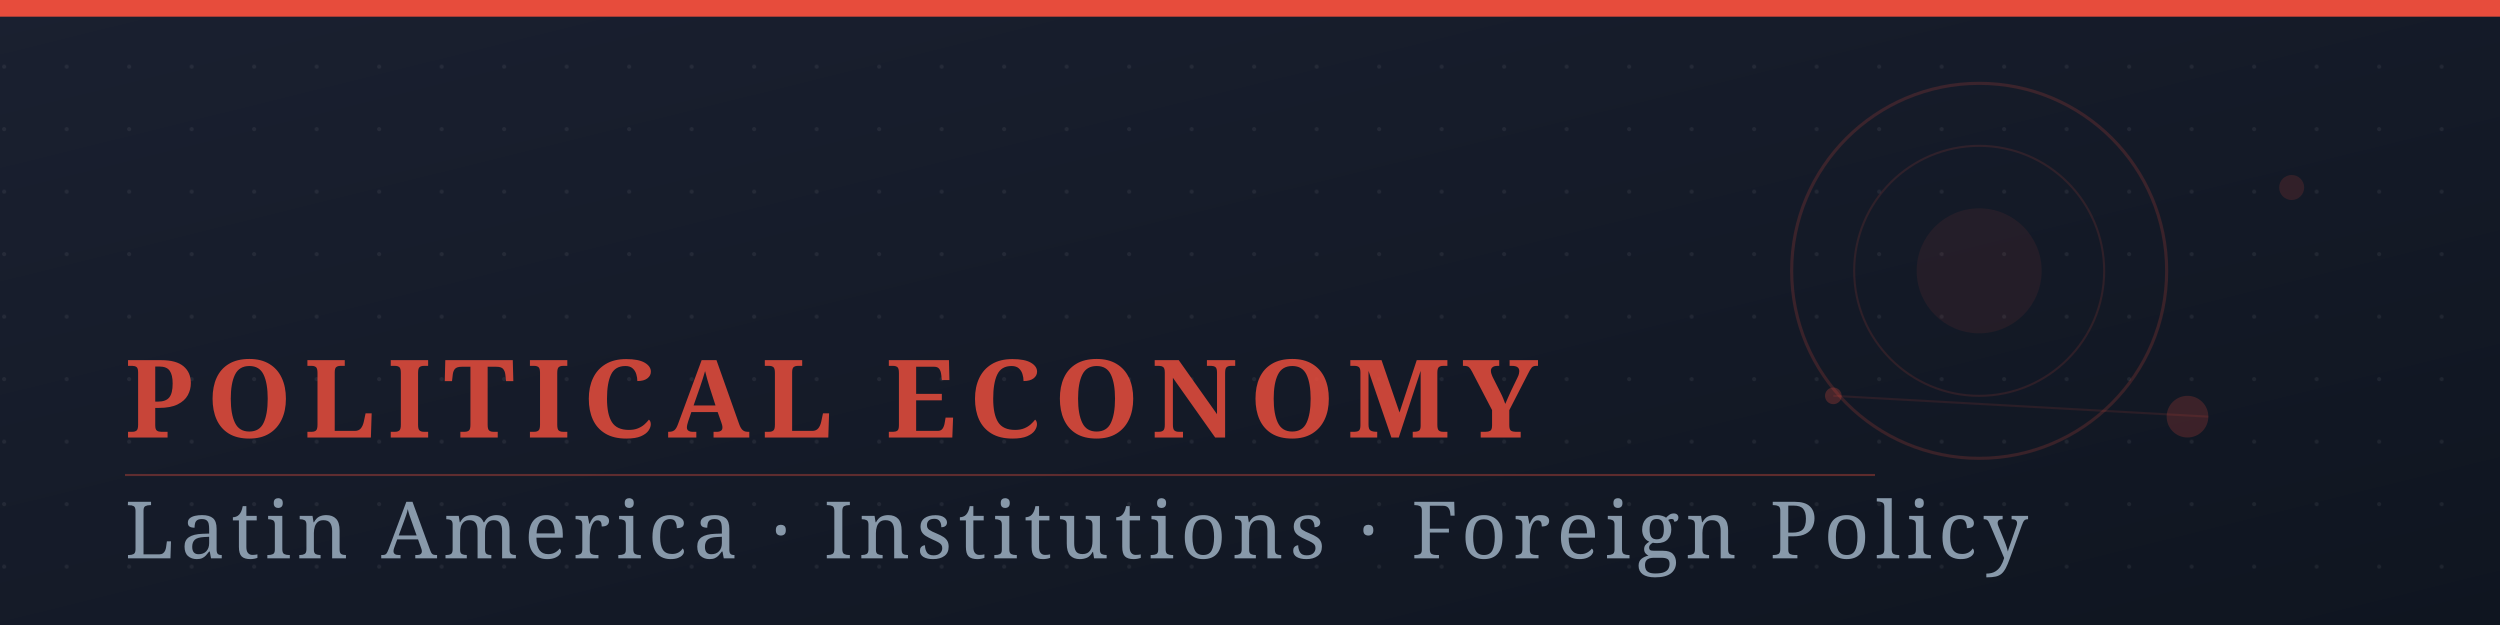
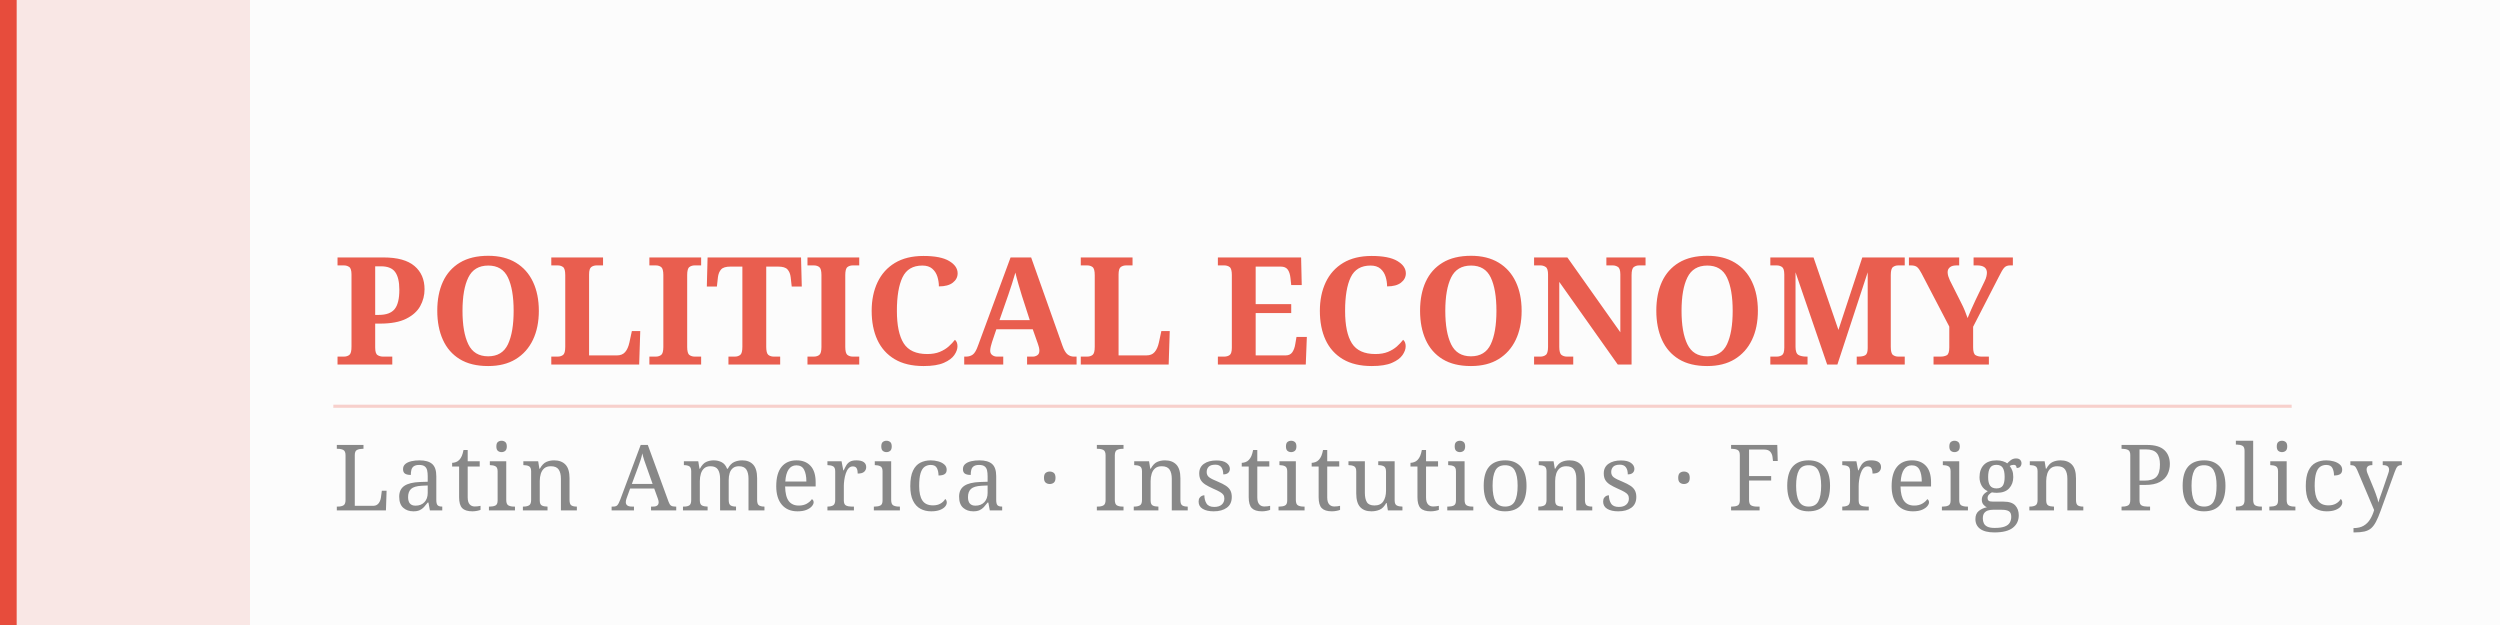
<svg xmlns="http://www.w3.org/2000/svg" viewBox="0 0 1200 300" preserveAspectRatio="xMidYMid meet">
-   <defs>
-     <linearGradient id="bg-soa" x1="0%" y1="0%" x2="100%" y2="100%">
-       <stop offset="0%" style="stop-color:#1a2030;stop-opacity:1" />
-       <stop offset="100%" style="stop-color:#0f1520;stop-opacity:1" />
-     </linearGradient>
-     <pattern id="dots-soa" x="0" y="0" width="30" height="30" patternUnits="userSpaceOnUse">
-       <circle cx="2" cy="2" r="1" fill="#ffffff" opacity="0.06" />
-     </pattern>
-   </defs>
-   <rect width="1200" height="300" fill="url(#bg-soa)" />
-   <rect width="1200" height="300" fill="url(#dots-soa)" />
-   <rect x="0" y="0" width="1200" height="8" fill="#e74c3c" />
-   <circle cx="950" cy="130" r="90" fill="none" stroke="#e74c3c" stroke-width="1.5" opacity="0.18" />
-   <circle cx="950" cy="130" r="60" fill="none" stroke="#e74c3c" stroke-width="1" opacity="0.13" />
-   <circle cx="950" cy="130" r="30" fill="#e74c3c" opacity="0.08" />
-   <circle cx="1050" cy="200" r="10" fill="#e74c3c" opacity="0.2" />
-   <circle cx="1100" cy="90" r="6" fill="#e74c3c" opacity="0.15" />
-   <line x1="880" y1="190" x2="1060" y2="200" stroke="#e74c3c" stroke-width="1" opacity="0.12" />
-   <circle cx="880" cy="190" r="4" fill="#e74c3c" opacity="0.25" />
-   <text x="60" y="210" font-family="Georgia, serif" font-size="52" font-weight="bold" fill="#e74c3c" letter-spacing="6" opacity="0.85">POLITICAL ECONOMY</text>
-   <line x1="60" y1="228" x2="900" y2="228" stroke="#e74c3c" stroke-width="1" opacity="0.35" />
-   <text x="60" y="268" font-family="Georgia, serif" font-size="38" fill="#8899aa" letter-spacing="3">Latin America · Institutions · Foreign Policy</text>
+   <rect width="1200" height="300" fill="#ffffff" />
+   <rect width="1200" height="300" fill="#f9f9f9" opacity="0.5" />
+   <rect x="0" y="0" width="120" height="300" fill="#e74c3c" opacity="0.12" />
+   <rect x="0" y="0" width="8" height="300" fill="#e74c3c" />
+   <text x="160" y="150" font-family="Georgia, serif" font-size="72" font-weight="bold" fill="#e74c3c" opacity="0.9" dominant-baseline="middle">POLITICAL ECONOMY</text>
+   <line x1="160" y1="195" x2="1100" y2="195" stroke="#e74c3c" stroke-width="1.5" opacity="0.25" />
+   <text x="160" y="245" font-family="Georgia, serif" font-size="44" fill="#888888" letter-spacing="2">Latin America · Institutions · Foreign Policy</text>
</svg>
